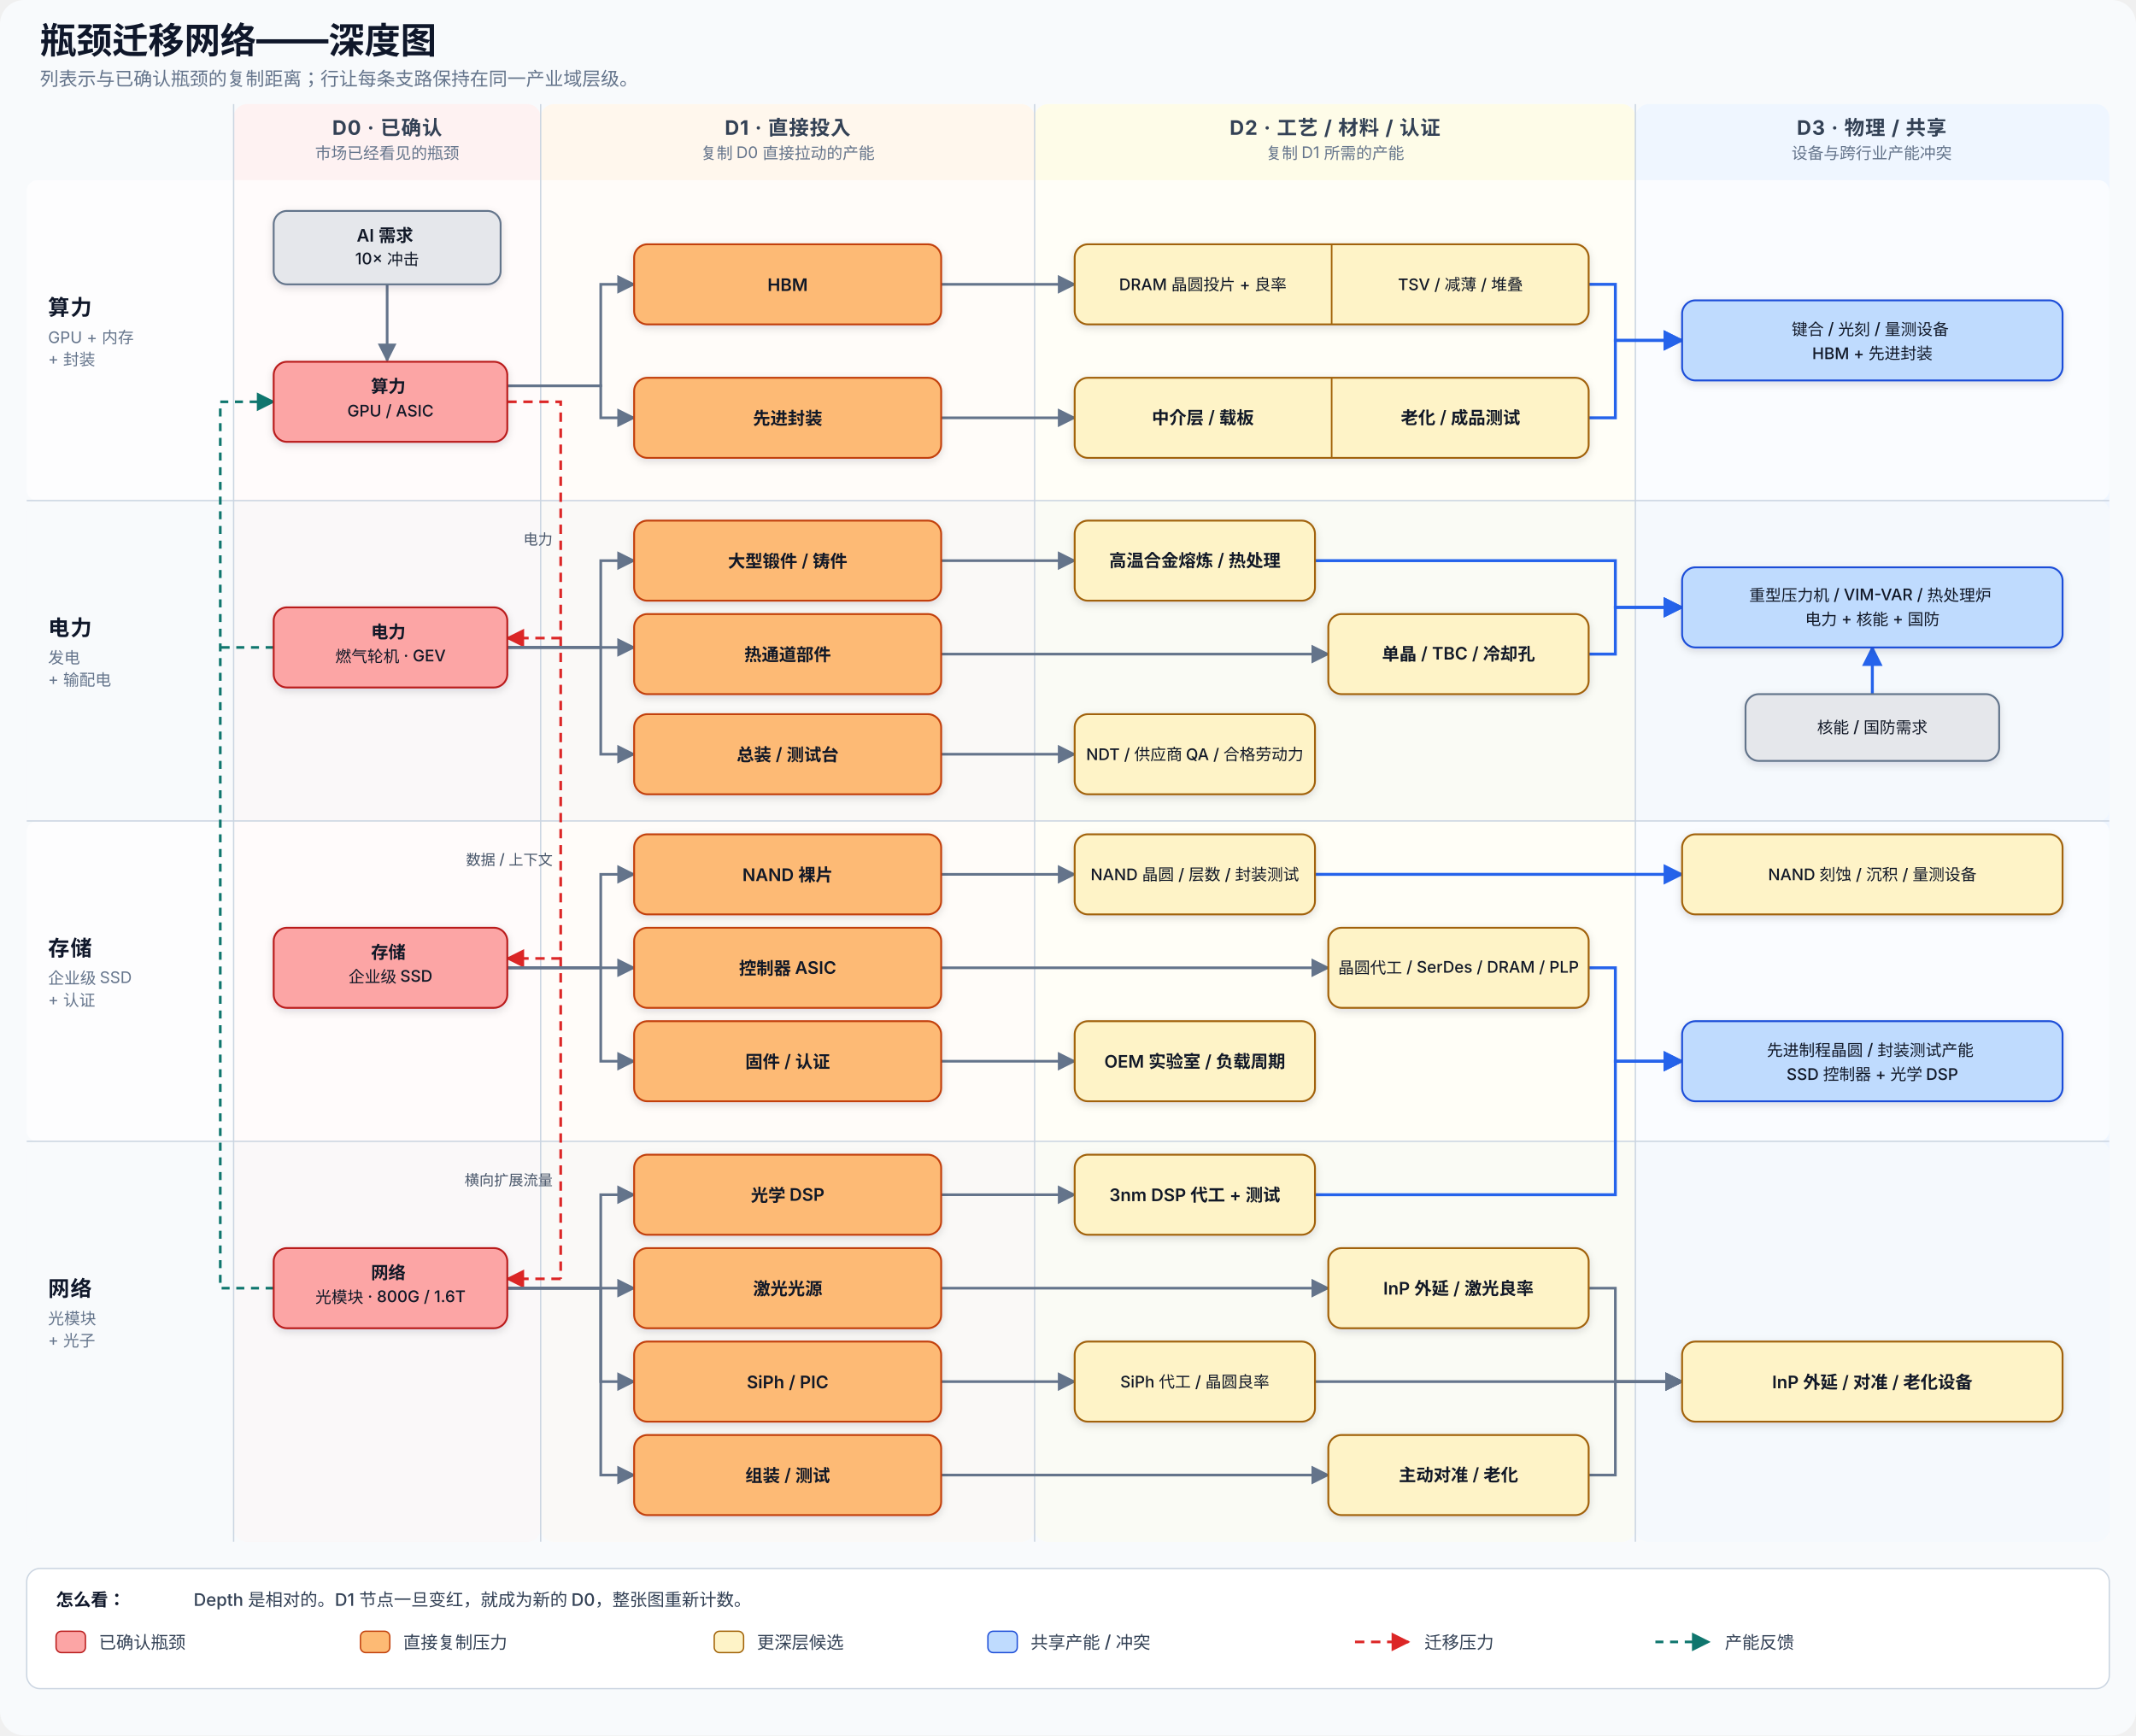
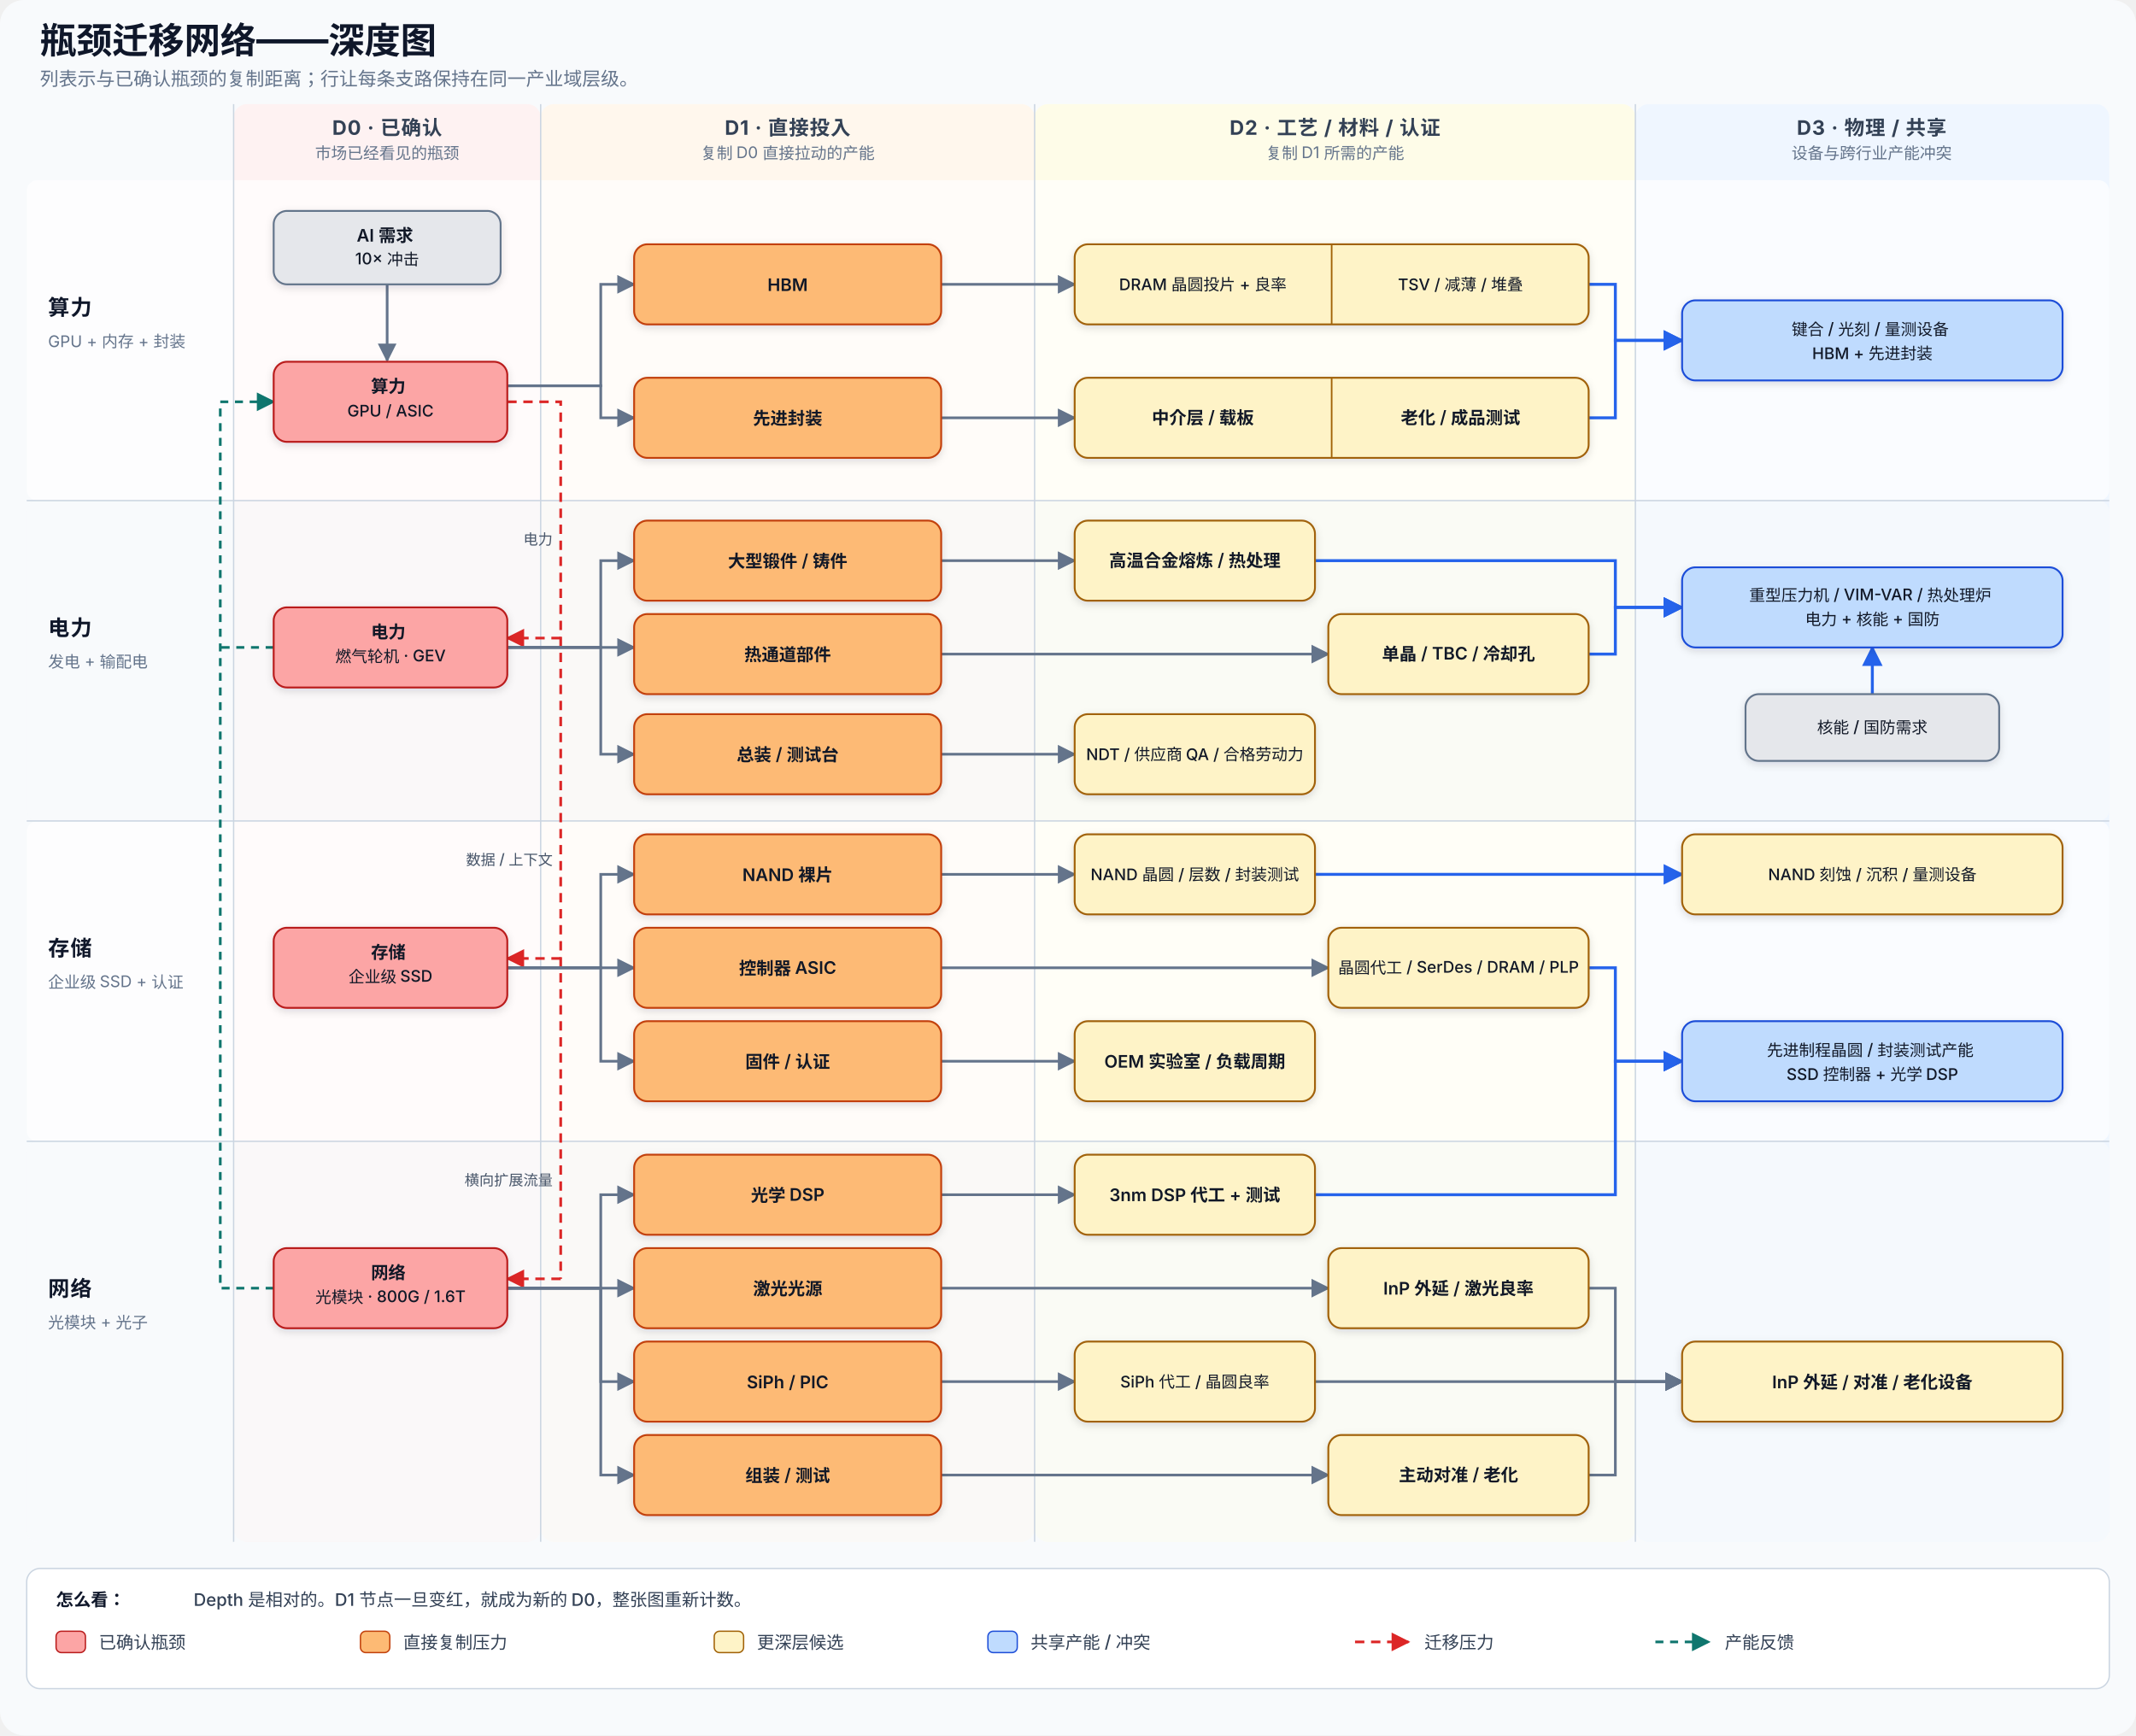
<svg xmlns="http://www.w3.org/2000/svg" width="1600" height="1300" viewBox="0 0 1600 1300" role="img" aria-labelledby="title desc">
  <defs>
    <filter id="shadow" x="-20%" y="-20%" width="140%" height="140%">
      <feDropShadow dx="0" dy="2" stdDeviation="3" flood-color="#0f172a" flood-opacity="0.14" />
    </filter>
    <marker id="arrow" viewBox="0 0 10 10" refX="9" refY="5" markerWidth="7" markerHeight="7" orient="auto-start-reverse">
      <path d="M 0 0 L 10 5 L 0 10 z" fill="#64748b" />
    </marker>
    <marker id="arrow-red" viewBox="0 0 10 10" refX="9" refY="5" markerWidth="7" markerHeight="7" orient="auto-start-reverse">
      <path d="M 0 0 L 10 5 L 0 10 z" fill="#dc2626" />
    </marker>
    <marker id="arrow-blue" viewBox="0 0 10 10" refX="9" refY="5" markerWidth="7" markerHeight="7" orient="auto-start-reverse">
      <path d="M 0 0 L 10 5 L 0 10 z" fill="#2563eb" />
    </marker>
    <marker id="arrow-teal" viewBox="0 0 10 10" refX="9" refY="5" markerWidth="7" markerHeight="7" orient="auto-start-reverse">
      <path d="M 0 0 L 10 5 L 0 10 z" fill="#0f766e" />
    </marker>
    <style>
      .canvas { fill: #f8fafc; }
      .grid { stroke: #cbd5e1; stroke-width: 1; }
      .lane-a { fill: #ffffff; }
      .lane-b { fill: #f8fafc; }
      .depth-0 { fill: #fef2f2; }
      .depth-1 { fill: #fff7ed; }
      .depth-2 { fill: #fefce8; }
      .depth-3 { fill: #eff6ff; }
      .title { font: 700 27px -apple-system, BlinkMacSystemFont, "Segoe UI", sans-serif; fill: #0f172a; }
      .subtitle { font: 400 14px -apple-system, BlinkMacSystemFont, "Segoe UI", sans-serif; fill: #64748b; }
      .depth-label { font: 700 15px -apple-system, BlinkMacSystemFont, "Segoe UI", sans-serif; fill: #334155; letter-spacing: 0.6px; }
      .depth-note { font: 400 12px -apple-system, BlinkMacSystemFont, "Segoe UI", sans-serif; fill: #64748b; }
      .lane-label { font: 700 16px -apple-system, BlinkMacSystemFont, "Segoe UI", sans-serif; fill: #0f172a; letter-spacing: 0.8px; }
      .lane-note { font: 400 12px -apple-system, BlinkMacSystemFont, "Segoe UI", sans-serif; fill: #64748b; }
      .node { stroke: #64748b; stroke-width: 1.4; rx: 10; filter: url(#shadow); }
      .confirmed { fill: #fca5a5; stroke: #b91c1c; }
      .direct { fill: #fdba74; stroke: #c2410c; }
      .candidate { fill: #fef3c7; stroke: #a16207; }
      .shared { fill: #bfdbfe; stroke: #1d4ed8; }
      .context { fill: #e5e7eb; stroke: #64748b; }
      .node-text { font: 600 13px -apple-system, BlinkMacSystemFont, "Segoe UI", sans-serif; fill: #111827; text-anchor: middle; }
      .node-small { font: 500 12px -apple-system, BlinkMacSystemFont, "Segoe UI", sans-serif; fill: #111827; text-anchor: middle; }
      .node-center { dominant-baseline: middle; }
      .edge { fill: none; stroke: #64748b; stroke-width: 2; marker-end: url(#arrow); }
      .pressure { fill: none; stroke: #dc2626; stroke-width: 2; stroke-dasharray: 7 5; marker-end: url(#arrow-red); }
      .pressure-trunk { fill: none; stroke: #dc2626; stroke-width: 2; stroke-dasharray: 7 5; }
      .shared-edge { fill: none; stroke: #2563eb; stroke-width: 2.2; marker-end: url(#arrow-blue); }
      .feedback { fill: none; stroke: #0f766e; stroke-width: 2; stroke-dasharray: 6 5; marker-end: url(#arrow-teal); }
      .feedback-trunk { fill: none; stroke: #0f766e; stroke-width: 2; stroke-dasharray: 6 5; }
      .edge-label { font: 500 11px -apple-system, BlinkMacSystemFont, "Segoe UI", sans-serif; fill: #475569; }
      .legend { font: 500 13px -apple-system, BlinkMacSystemFont, "Segoe UI", sans-serif; fill: #334155; }
      .legend-strong { font: 700 13px -apple-system, BlinkMacSystemFont, "Segoe UI", sans-serif; fill: #0f172a; }
    </style>
  </defs>
  <rect class="canvas" width="1600" height="1300" rx="18" />
  <text class="title" x="30" y="40">瓶颈迁移网络——深度图</text>
  <text class="subtitle" x="30" y="64">列表示与已确认瓶颈的复制距离；行让每条支路保持在同一产业域层级。</text>
  <rect class="depth-0" x="175" y="78" width="230" height="1077" rx="10" />
  <rect class="depth-1" x="405" y="78" width="370" height="1077" rx="10" />
  <rect class="depth-2" x="775" y="78" width="450" height="1077" rx="10" />
  <rect class="depth-3" x="1225" y="78" width="355" height="1077" rx="10" />
  <text class="depth-label" x="290" y="101" text-anchor="middle">D0 · 已确认</text>
  <text class="depth-note" x="290" y="119" text-anchor="middle">市场已经看见的瓶颈</text>
  <text class="depth-label" x="590" y="101" text-anchor="middle">D1 · 直接投入</text>
  <text class="depth-note" x="590" y="119" text-anchor="middle">复制 D0 直接拉动的产能</text>
  <text class="depth-label" x="1000" y="101" text-anchor="middle">D2 · 工艺 / 材料 / 认证</text>
  <text class="depth-note" x="1000" y="119" text-anchor="middle">复制 D1 所需的产能</text>
  <text class="depth-label" x="1402" y="101" text-anchor="middle">D3 · 物理 / 共享</text>
  <text class="depth-note" x="1402" y="119" text-anchor="middle">设备与跨行业产能冲突</text>
  <rect class="lane-a" x="20" y="135" width="1560" height="240" rx="8" opacity="0.66" />
  <rect class="lane-b" x="20" y="375" width="1560" height="240" rx="8" opacity="0.66" />
  <rect class="lane-a" x="20" y="615" width="1560" height="240" rx="8" opacity="0.66" />
  <rect class="lane-b" x="20" y="855" width="1560" height="300" rx="8" opacity="0.66" />
  <line class="grid" x1="20" y1="375" x2="1580" y2="375" />
  <line class="grid" x1="20" y1="615" x2="1580" y2="615" />
  <line class="grid" x1="20" y1="855" x2="1580" y2="855" />
  <line class="grid" x1="175" y1="78" x2="175" y2="1155" />
  <line class="grid" x1="405" y1="78" x2="405" y2="1155" />
  <line class="grid" x1="775" y1="78" x2="775" y2="1155" />
  <line class="grid" x1="1225" y1="78" x2="1225" y2="1155" />
  <text class="lane-label" x="36" y="236">算力</text>
-   <text class="lane-note" x="36" y="257">GPU + 内存</text>
-   <text class="lane-note" x="36" y="273">+ 封装</text>
+   <text class="lane-note" x="36" y="260">GPU + 内存 + 封装</text>
  <text class="lane-label" x="36" y="476">电力</text>
-   <text class="lane-note" x="36" y="497">发电</text>
-   <text class="lane-note" x="36" y="513">+ 输配电</text>
+   <text class="lane-note" x="36" y="500">发电 + 输配电</text>
  <text class="lane-label" x="36" y="716">存储</text>
-   <text class="lane-note" x="36" y="737">企业级 SSD</text>
-   <text class="lane-note" x="36" y="753">+ 认证</text>
+   <text class="lane-note" x="36" y="740">企业级 SSD + 认证</text>
  <text class="lane-label" x="36" y="971">网络</text>
-   <text class="lane-note" x="36" y="992">光模块</text>
-   <text class="lane-note" x="36" y="1008">+ 光子</text>
+   <text class="lane-note" x="36" y="995">光模块 + 光子</text>
  <path class="edge" d="M290 213 V270" />
  <path class="pressure-trunk" d="M380 301 H420 V958" />
  <path class="pressure" d="M420 478 H380" />
  <path class="pressure" d="M420 718 H380" />
  <path class="pressure" d="M420 958 H380" />
  <text class="edge-label" x="414" y="408" text-anchor="end">电力</text>
  <text class="edge-label" x="414" y="648" text-anchor="end">数据 / 上下文</text>
  <text class="edge-label" x="414" y="888" text-anchor="end">横向扩展流量</text>
  <path class="feedback-trunk" d="M205 485 H165 M205 965 H165 V301" />
  <path class="feedback" d="M165 301 H205" />
  <path class="edge" d="M380 289 H450 V213 H475" />
  <path class="edge" d="M380 289 H450 V313 H475" />
  <path class="edge" d="M705 213 H805" />
  <path class="edge" d="M705 313 H805" />
  <path class="shared-edge" d="M1190 213 H1210 V255 H1260" />
  <path class="shared-edge" d="M1190 313 H1210 V255 H1260" />
  <path class="edge" d="M380 485 H450 V420 H475" />
  <path class="edge" d="M380 485 H475" />
  <path class="edge" d="M380 485 H450 V565 H475" />
  <path class="edge" d="M705 420 H805" />
  <path class="edge" d="M705 490 H995" />
  <path class="edge" d="M705 565 H805" />
  <path class="shared-edge" d="M985 420 H1210 V455 H1260" />
  <path class="shared-edge" d="M1190 490 H1210 V455 H1260" />
  <path class="shared-edge" d="M1402.5 520 V485" />
  <path class="edge" d="M380 725 H450 V655 H475" />
  <path class="edge" d="M380 725 H475" />
  <path class="edge" d="M380 725 H450 V795 H475" />
  <path class="edge" d="M705 655 H805" />
  <path class="edge" d="M705 725 H995" />
  <path class="edge" d="M705 795 H805" />
  <path class="shared-edge" d="M985 655 H1260" />
  <path class="shared-edge" d="M1190 725 H1210 V795 H1260" />
  <path class="edge" d="M380 965 H450 V895 H475" />
  <path class="edge" d="M380 965 H475" />
  <path class="edge" d="M380 965 H450 V1035 H475" />
  <path class="edge" d="M380 965 H450 V1105 H475" />
  <path class="edge" d="M705 895 H805" />
  <path class="edge" d="M705 965 H995" />
  <path class="edge" d="M705 1035 H805" />
  <path class="edge" d="M705 1105 H995" />
  <path class="shared-edge" d="M985 895 H1210 V795 H1260" />
  <path class="edge" d="M1190 965 H1210 V1035 H1260" />
  <path class="edge" d="M985 1035 H1260" />
  <path class="edge" d="M1190 1105 H1210 V1035 H1260" />
  <rect class="node context" x="205" y="158" width="170" height="55" />
  <text class="node-text" x="290" y="181">
    <tspan x="290">AI 需求</tspan>
    <tspan class="node-small" x="290" dy="17">10× 冲击</tspan>
  </text>
  <rect class="node confirmed" x="205" y="271" width="175" height="60" />
  <text class="node-text" x="292.5" y="294">
    <tspan x="292.5">算力</tspan>
    <tspan class="node-small" x="292.5" dy="18">GPU / ASIC</tspan>
  </text>
  <rect class="node confirmed" x="205" y="455" width="175" height="60" />
  <text class="node-text" x="292.5" y="478">
    <tspan x="292.5">电力</tspan>
    <tspan class="node-small" x="292.5" dy="18">燃气轮机 · GEV</tspan>
  </text>
  <rect class="node confirmed" x="205" y="695" width="175" height="60" />
  <text class="node-text" x="292.5" y="718">
    <tspan x="292.5">存储</tspan>
    <tspan class="node-small" x="292.5" dy="18">企业级 SSD</tspan>
  </text>
  <rect class="node confirmed" x="205" y="935" width="175" height="60" />
  <text class="node-text" x="292.5" y="958">
    <tspan x="292.5">网络</tspan>
    <tspan class="node-small" x="292.5" dy="18">光模块 · 800G / 1.6T</tspan>
  </text>
  <rect class="node direct" x="475" y="183" width="230" height="60" />
  <text class="node-text" x="590" y="218">HBM</text>
  <rect class="node direct" x="475" y="283" width="230" height="60" />
  <text class="node-text" x="590" y="318">先进封装</text>
  <rect class="node direct" x="475" y="390" width="230" height="60" />
  <text class="node-text" x="590" y="425">大型锻件 / 铸件</text>
  <rect class="node direct" x="475" y="460" width="230" height="60" />
  <text class="node-text" x="590" y="495">热通道部件</text>
  <rect class="node direct" x="475" y="535" width="230" height="60" />
  <text class="node-text" x="590" y="570">总装 / 测试台</text>
  <rect class="node direct" x="475" y="625" width="230" height="60" />
  <text class="node-text" x="590" y="660">NAND 裸片</text>
  <rect class="node direct" x="475" y="695" width="230" height="60" />
  <text class="node-text" x="590" y="730">控制器 ASIC</text>
  <rect class="node direct" x="475" y="765" width="230" height="60" />
  <text class="node-text" x="590" y="800">固件 / 认证</text>
  <rect class="node direct" x="475" y="865" width="230" height="60" />
  <text class="node-text" x="590" y="900">光学 DSP</text>
  <rect class="node direct" x="475" y="935" width="230" height="60" />
  <text class="node-text" x="590" y="970">激光光源</text>
  <rect class="node direct" x="475" y="1005" width="230" height="60" />
  <text class="node-text" x="590" y="1040">SiPh / PIC</text>
  <rect class="node direct" x="475" y="1075" width="230" height="60" />
  <text class="node-text" x="590" y="1110">组装 / 测试</text>
  <rect class="node candidate" x="805" y="183" width="385" height="60" />
  <line x1="997.5" y1="183" x2="997.5" y2="243" stroke="#a16207" stroke-width="1.2" />
  <text class="node-small node-center" x="901" y="213">DRAM 晶圆投片 + 良率</text>
  <text class="node-small node-center" x="1094" y="213">TSV / 减薄 / 堆叠</text>
  <rect class="node candidate" x="805" y="283" width="385" height="60" />
  <line x1="997.5" y1="283" x2="997.5" y2="343" stroke="#a16207" stroke-width="1.2" />
  <text class="node-text node-center" x="901" y="313">中介层 / 载板</text>
  <text class="node-text node-center" x="1094" y="313">老化 / 成品测试</text>
  <rect class="node candidate" x="805" y="390" width="180" height="60" />
  <text class="node-text node-center" x="895" y="420">高温合金熔炼 / 热处理</text>
  <rect class="node candidate" x="995" y="460" width="195" height="60" />
  <text class="node-text node-center" x="1092.5" y="490">单晶 / TBC / 冷却孔</text>
  <rect class="node candidate" x="805" y="535" width="180" height="60" />
  <text class="node-small node-center" x="895" y="565">NDT / 供应商 QA / 合格劳动力</text>
  <rect class="node candidate" x="805" y="625" width="180" height="60" />
  <text class="node-small node-center" x="895" y="655">NAND 晶圆 / 层数 / 封装测试</text>
  <rect class="node candidate" x="995" y="695" width="195" height="60" />
  <text class="node-small node-center" x="1092.5" y="725">晶圆代工 / SerDes / DRAM / PLP</text>
  <rect class="node candidate" x="805" y="765" width="180" height="60" />
  <text class="node-text node-center" x="895" y="795">OEM 实验室 / 负载周期</text>
  <rect class="node candidate" x="805" y="865" width="180" height="60" />
  <text class="node-text node-center" x="895" y="895">3nm DSP 代工 + 测试</text>
  <rect class="node candidate" x="995" y="935" width="195" height="60" />
  <text class="node-text node-center" x="1092.5" y="965">InP 外延 / 激光良率</text>
  <rect class="node candidate" x="805" y="1005" width="180" height="60" />
  <text class="node-small node-center" x="895" y="1035">SiPh 代工 / 晶圆良率</text>
  <rect class="node candidate" x="995" y="1075" width="195" height="60" />
  <text class="node-text node-center" x="1092.5" y="1105">主动对准 / 老化</text>
  <rect class="node shared" x="1260" y="225" width="285" height="60" />
  <text class="node-small" x="1402.5" y="251">
    <tspan x="1402.5">键合 / 光刻 / 量测设备</tspan>
    <tspan x="1402.5" dy="18">HBM + 先进封装</tspan>
  </text>
  <rect class="node shared" x="1260" y="425" width="285" height="60" />
  <text class="node-small node-center" x="1402.5">
    <tspan x="1402.5" y="446">重型压力机 / VIM-VAR / 热处理炉</tspan>
    <tspan x="1402.5" y="464">电力 + 核能 + 国防</tspan>
  </text>
  <rect class="node context" x="1307.5" y="520" width="190" height="50" />
  <text class="node-small node-center" x="1402.5" y="545">核能 / 国防需求</text>
  <rect class="node candidate" x="1260" y="625" width="285" height="60" />
  <text class="node-small node-center" x="1402.5" y="655">NAND 刻蚀 / 沉积 / 量测设备</text>
  <rect class="node shared" x="1260" y="765" width="285" height="60" />
  <text class="node-small" x="1402.5" y="791">
    <tspan x="1402.5">先进制程晶圆 / 封装测试产能</tspan>
    <tspan x="1402.5" dy="18">SSD 控制器 + 光学 DSP</tspan>
  </text>
  <rect class="node candidate" x="1260" y="1005" width="285" height="60" />
  <text class="node-text" x="1402.5" y="1040">InP 外延 / 对准 / 老化设备</text>
  <rect x="20" y="1175" width="1560" height="90" rx="10" fill="#ffffff" stroke="#cbd5e1" />
  <text class="legend-strong" x="42" y="1203">怎么看：</text>
  <text class="legend" x="145" y="1203">Depth 是相对的。D1 节点一旦变红，就成为新的 D0，整张图重新计数。</text>
  <rect x="42" y="1222" width="22" height="16" rx="4" class="confirmed" />
  <text class="legend" x="74" y="1235">已确认瓶颈</text>
  <rect x="270" y="1222" width="22" height="16" rx="4" class="direct" />
  <text class="legend" x="302" y="1235">直接复制压力</text>
  <rect x="535" y="1222" width="22" height="16" rx="4" class="candidate" />
  <text class="legend" x="567" y="1235">更深层候选</text>
  <rect x="740" y="1222" width="22" height="16" rx="4" class="shared" />
  <text class="legend" x="772" y="1235">共享产能 / 冲突</text>
  <line x1="1015" y1="1230" x2="1055" y2="1230" class="pressure" />
  <text class="legend" x="1067" y="1235">迁移压力</text>
  <line x1="1240" y1="1230" x2="1280" y2="1230" class="feedback" />
  <text class="legend" x="1292" y="1235">产能反馈</text>
</svg>
